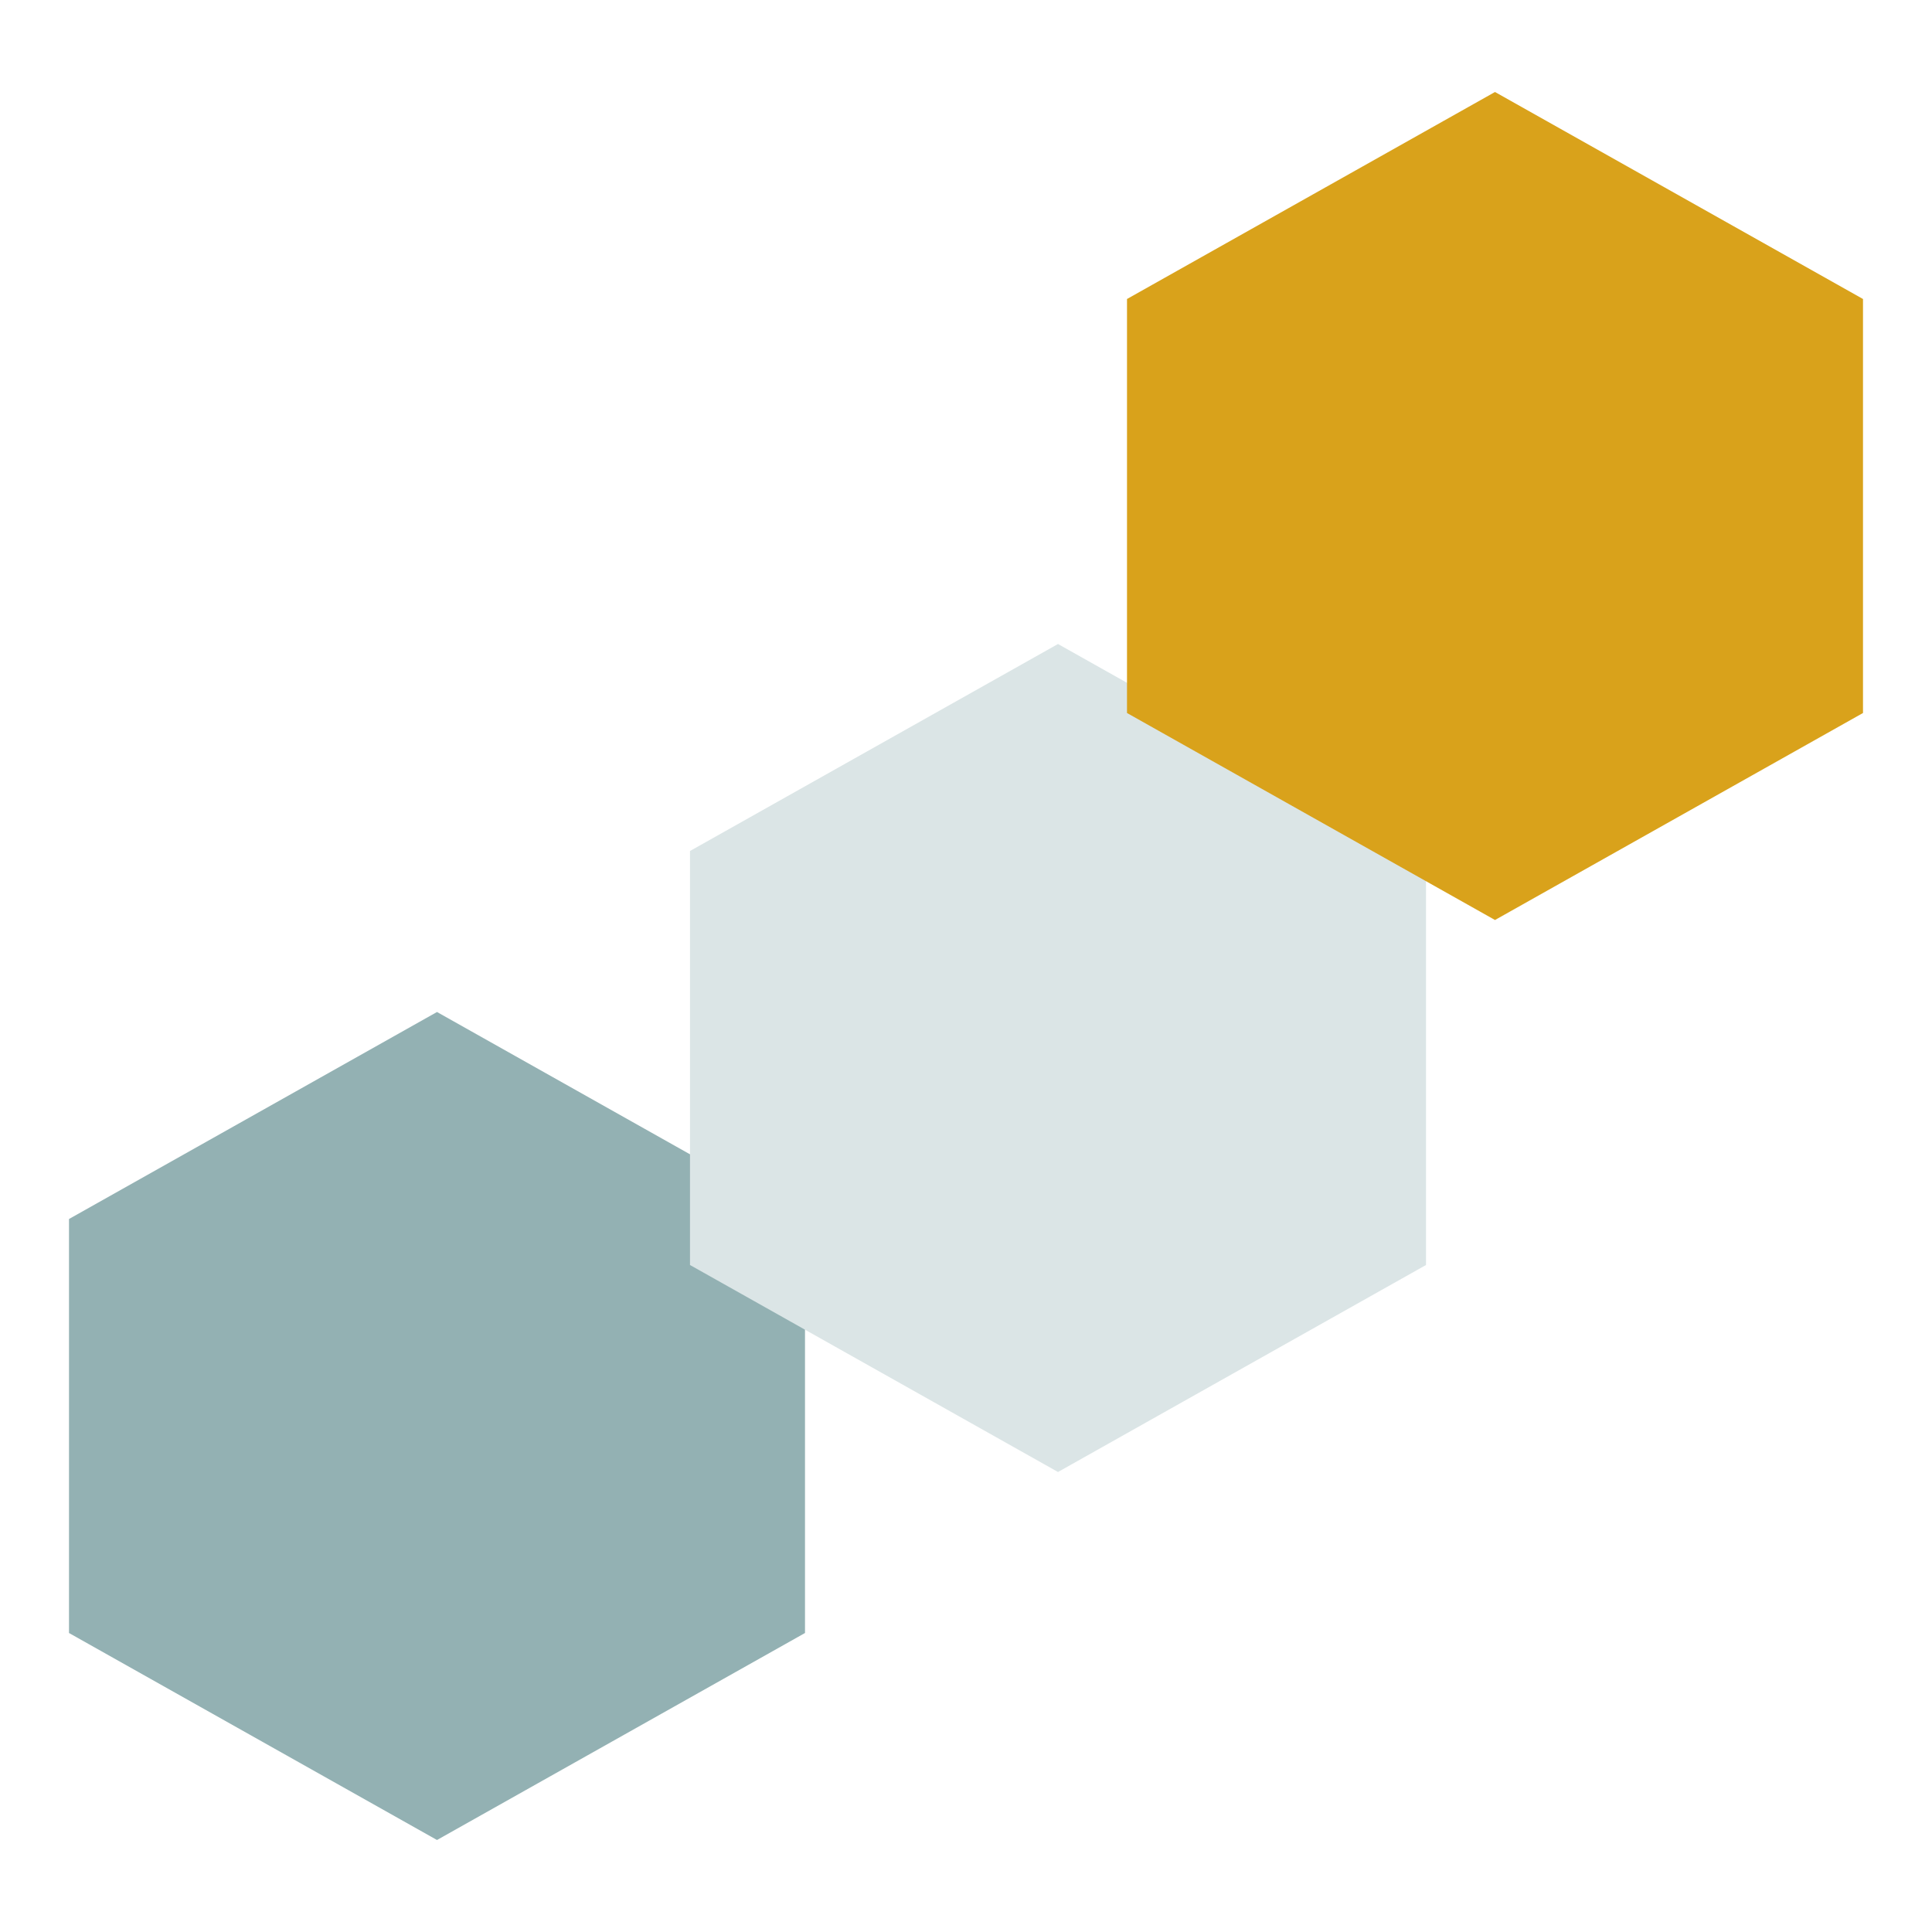
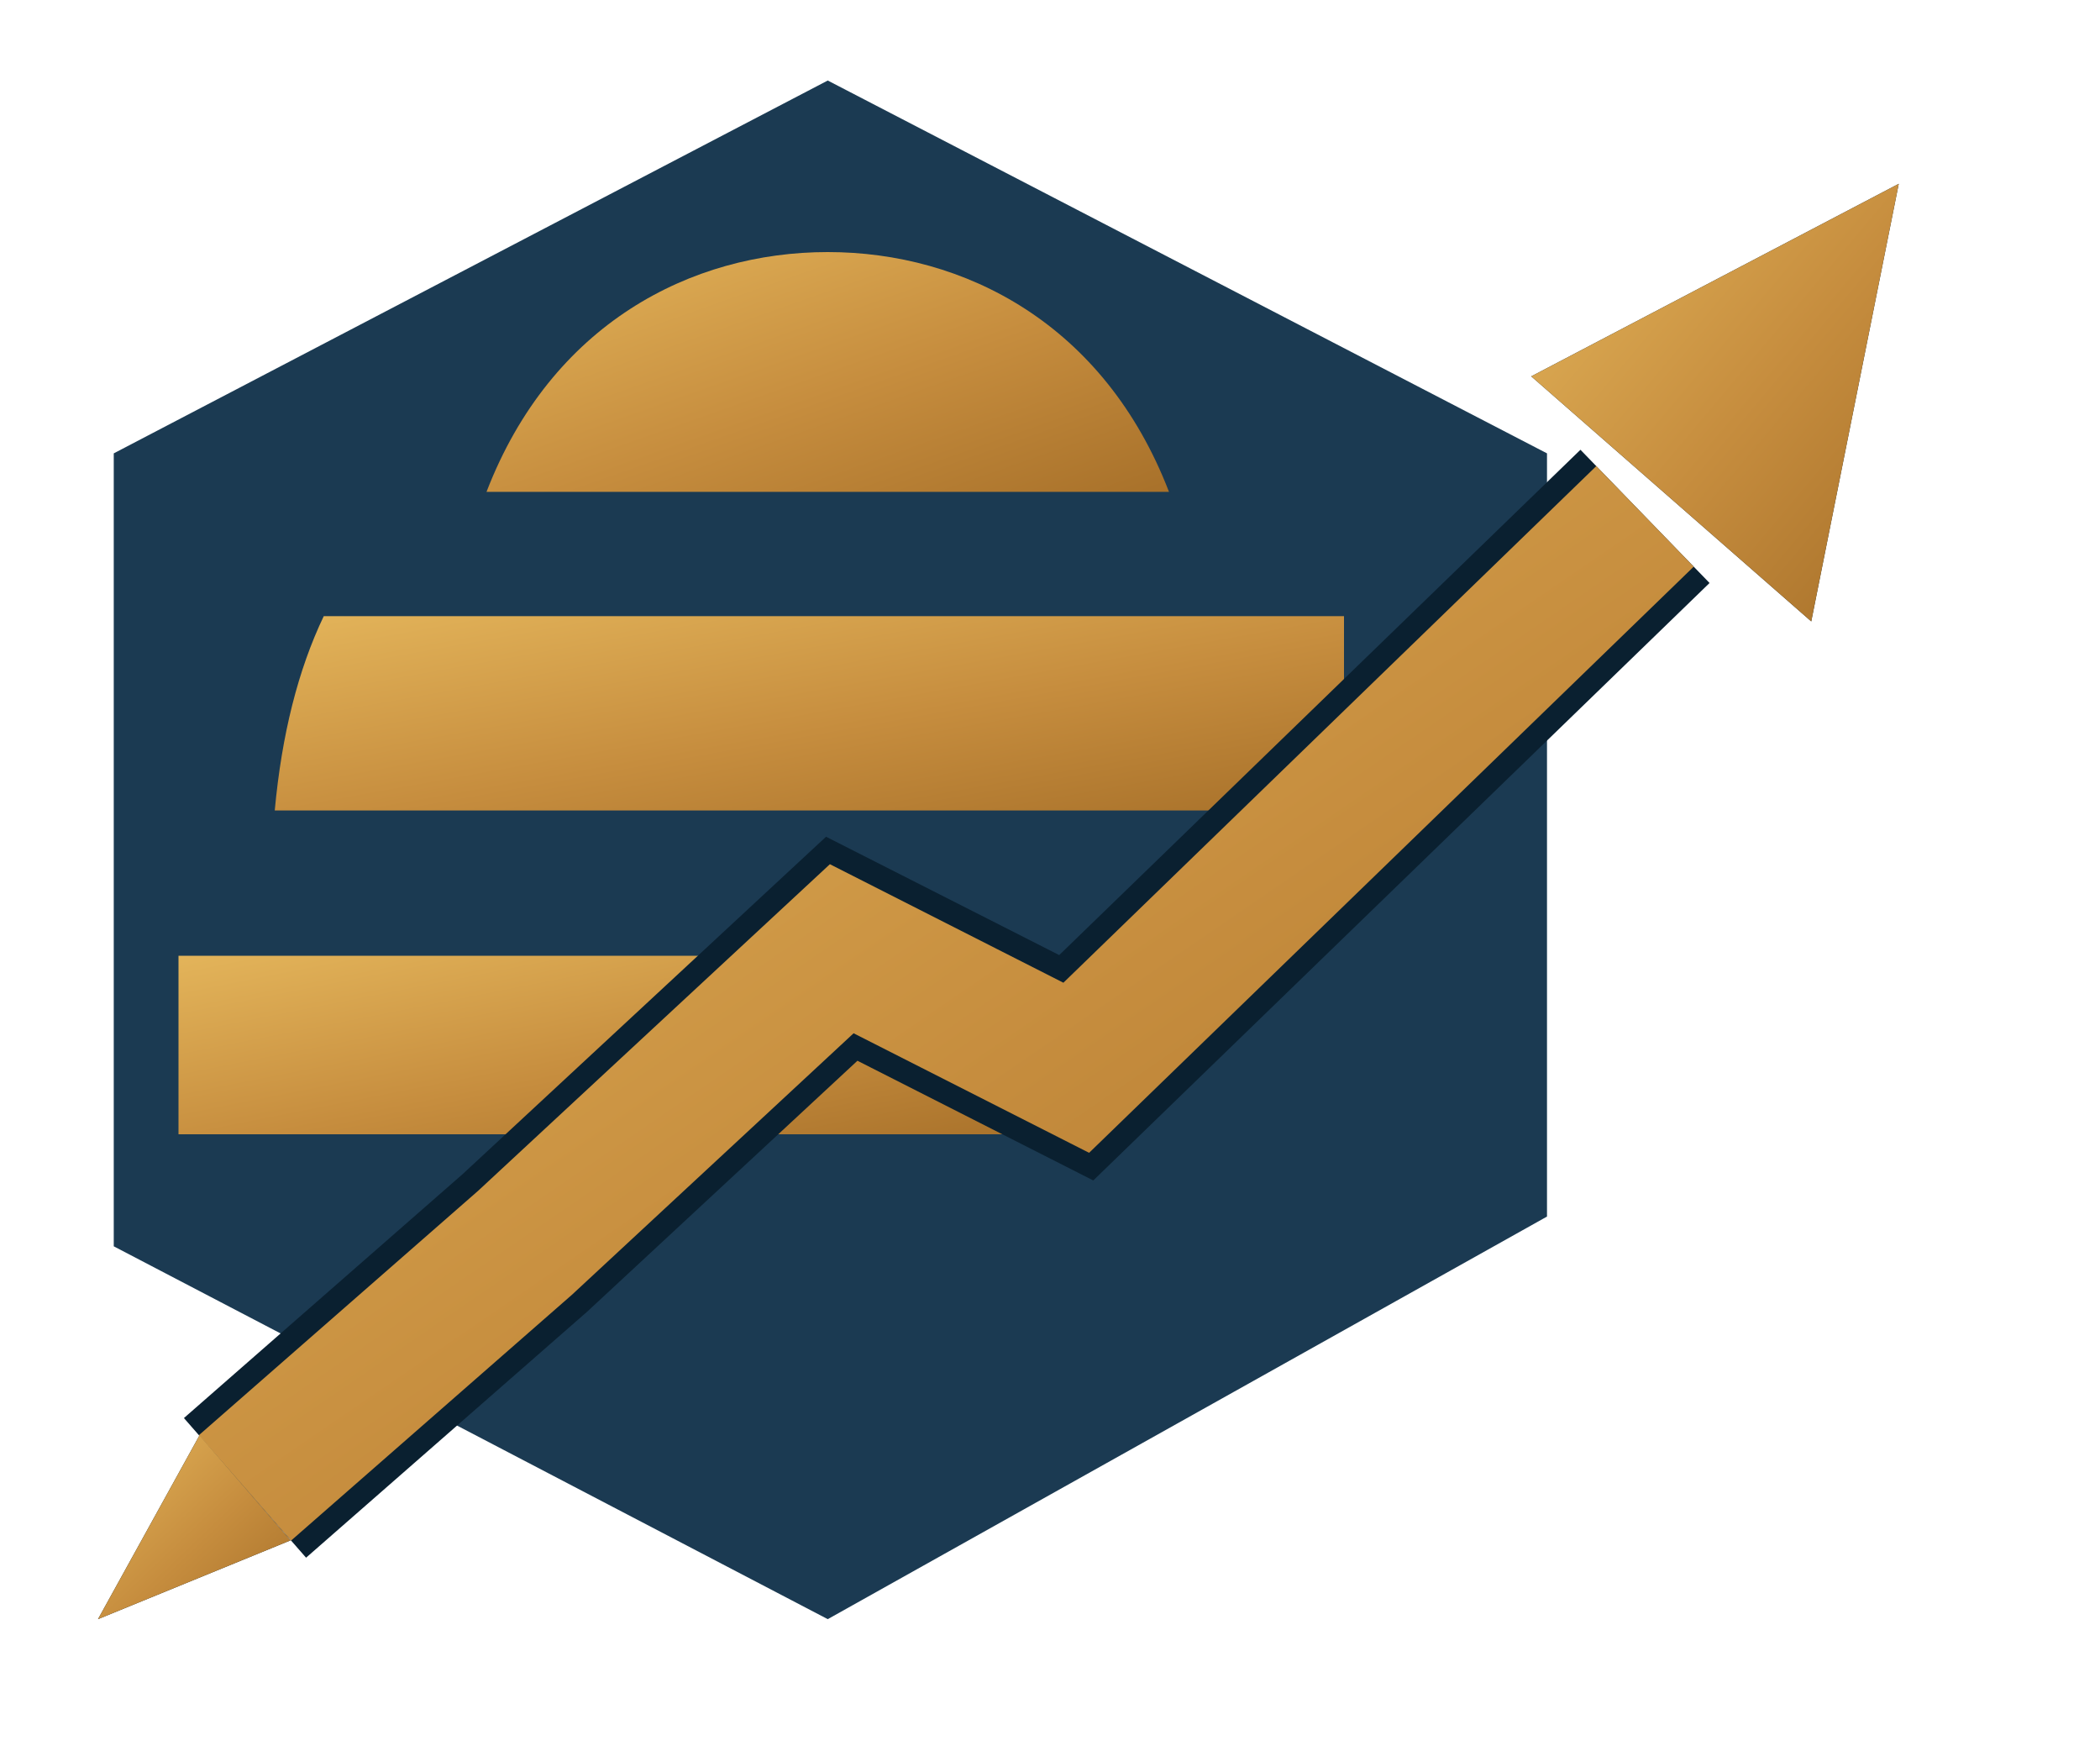
- <svg xmlns="http://www.w3.org/2000/svg" viewBox="8 8 84 84">
-   <polygon points="27,52 43,61 43,79 27,88 11,79 11,61" fill="#93b1b3" />
-   <polygon points="54,36 70,45 70,63 54,72 38,63 38,45" fill="#dbe5e6" />
-   <polygon points="73,12 89,21 89,39 73,48 57,39 57,21" fill="#d9a21b" />
+ <svg xmlns="http://www.w3.org/2000/svg" viewBox="0 0 120 100">
+   <defs>
+     <linearGradient id="gold" x1="0" y1="0" x2="1" y2="1">
+       <stop offset="0" stop-color="#e3b45a" />
+       <stop offset=".55" stop-color="#c68d3e" />
+       <stop offset="1" stop-color="#a8712a" />
+     </linearGradient>
+     <clipPath id="hex">
+       <polygon points="47.3,4.6 88.4,25.9 88.4,69.5 47.3,92.5 6.5,71.2 6.5,25.9" />
+     </clipPath>
+   </defs>
+   <polygon points="47.3,4.6 88.4,25.9 88.4,69.5 47.3,92.5 6.5,71.2 6.5,25.9" fill="#1b3a52" />
+   <g clip-path="url(#hex)" fill="url(#gold)">
+     <path d="M27.8 28.1 C31.5 18.5 39.5 14.4 47.3 14.4 C55.1 14.4 63.1 18.5 66.8 28.1 Z" />
+     <path d="M18.5 35.2 H76.8 V46.3 H15.7 Q16.3 39.8 18.5 35.2 Z" />
+     <path d="M10.2 54.6 H62 V64.8 H10.2 Z" />
+   </g>
+   <polyline points="14,85 30,71 48.1,54.2 61.5,61 94,29.5" fill="none" stroke="#0a2030" stroke-width="10.6" stroke-linejoin="miter" stroke-miterlimit="8" />
+   <polygon points="5.6,92.5 16.6,88 11.4,82" fill="#0a2030" stroke="none" stroke-width="2.6" stroke-linejoin="round" />
+   <polygon points="108.5,10.5 87.5,21.5 103.5,35.5" fill="#0a2030" stroke="none" stroke-width="2.6" stroke-linejoin="round" />
+   <polyline points="14,85 30,71 48.1,54.2 61.5,61 94,29.5" fill="none" stroke="url(#gold)" stroke-width="8" stroke-linejoin="miter" stroke-miterlimit="8" />
+   <polygon points="5.6,92.5 16.6,88 11.4,82" fill="url(#gold)" stroke="none" stroke-width="0" stroke-linejoin="round" />
+   <polygon points="108.5,10.5 87.5,21.5 103.5,35.5" fill="url(#gold)" stroke="none" stroke-width="0" stroke-linejoin="round" />
</svg>
